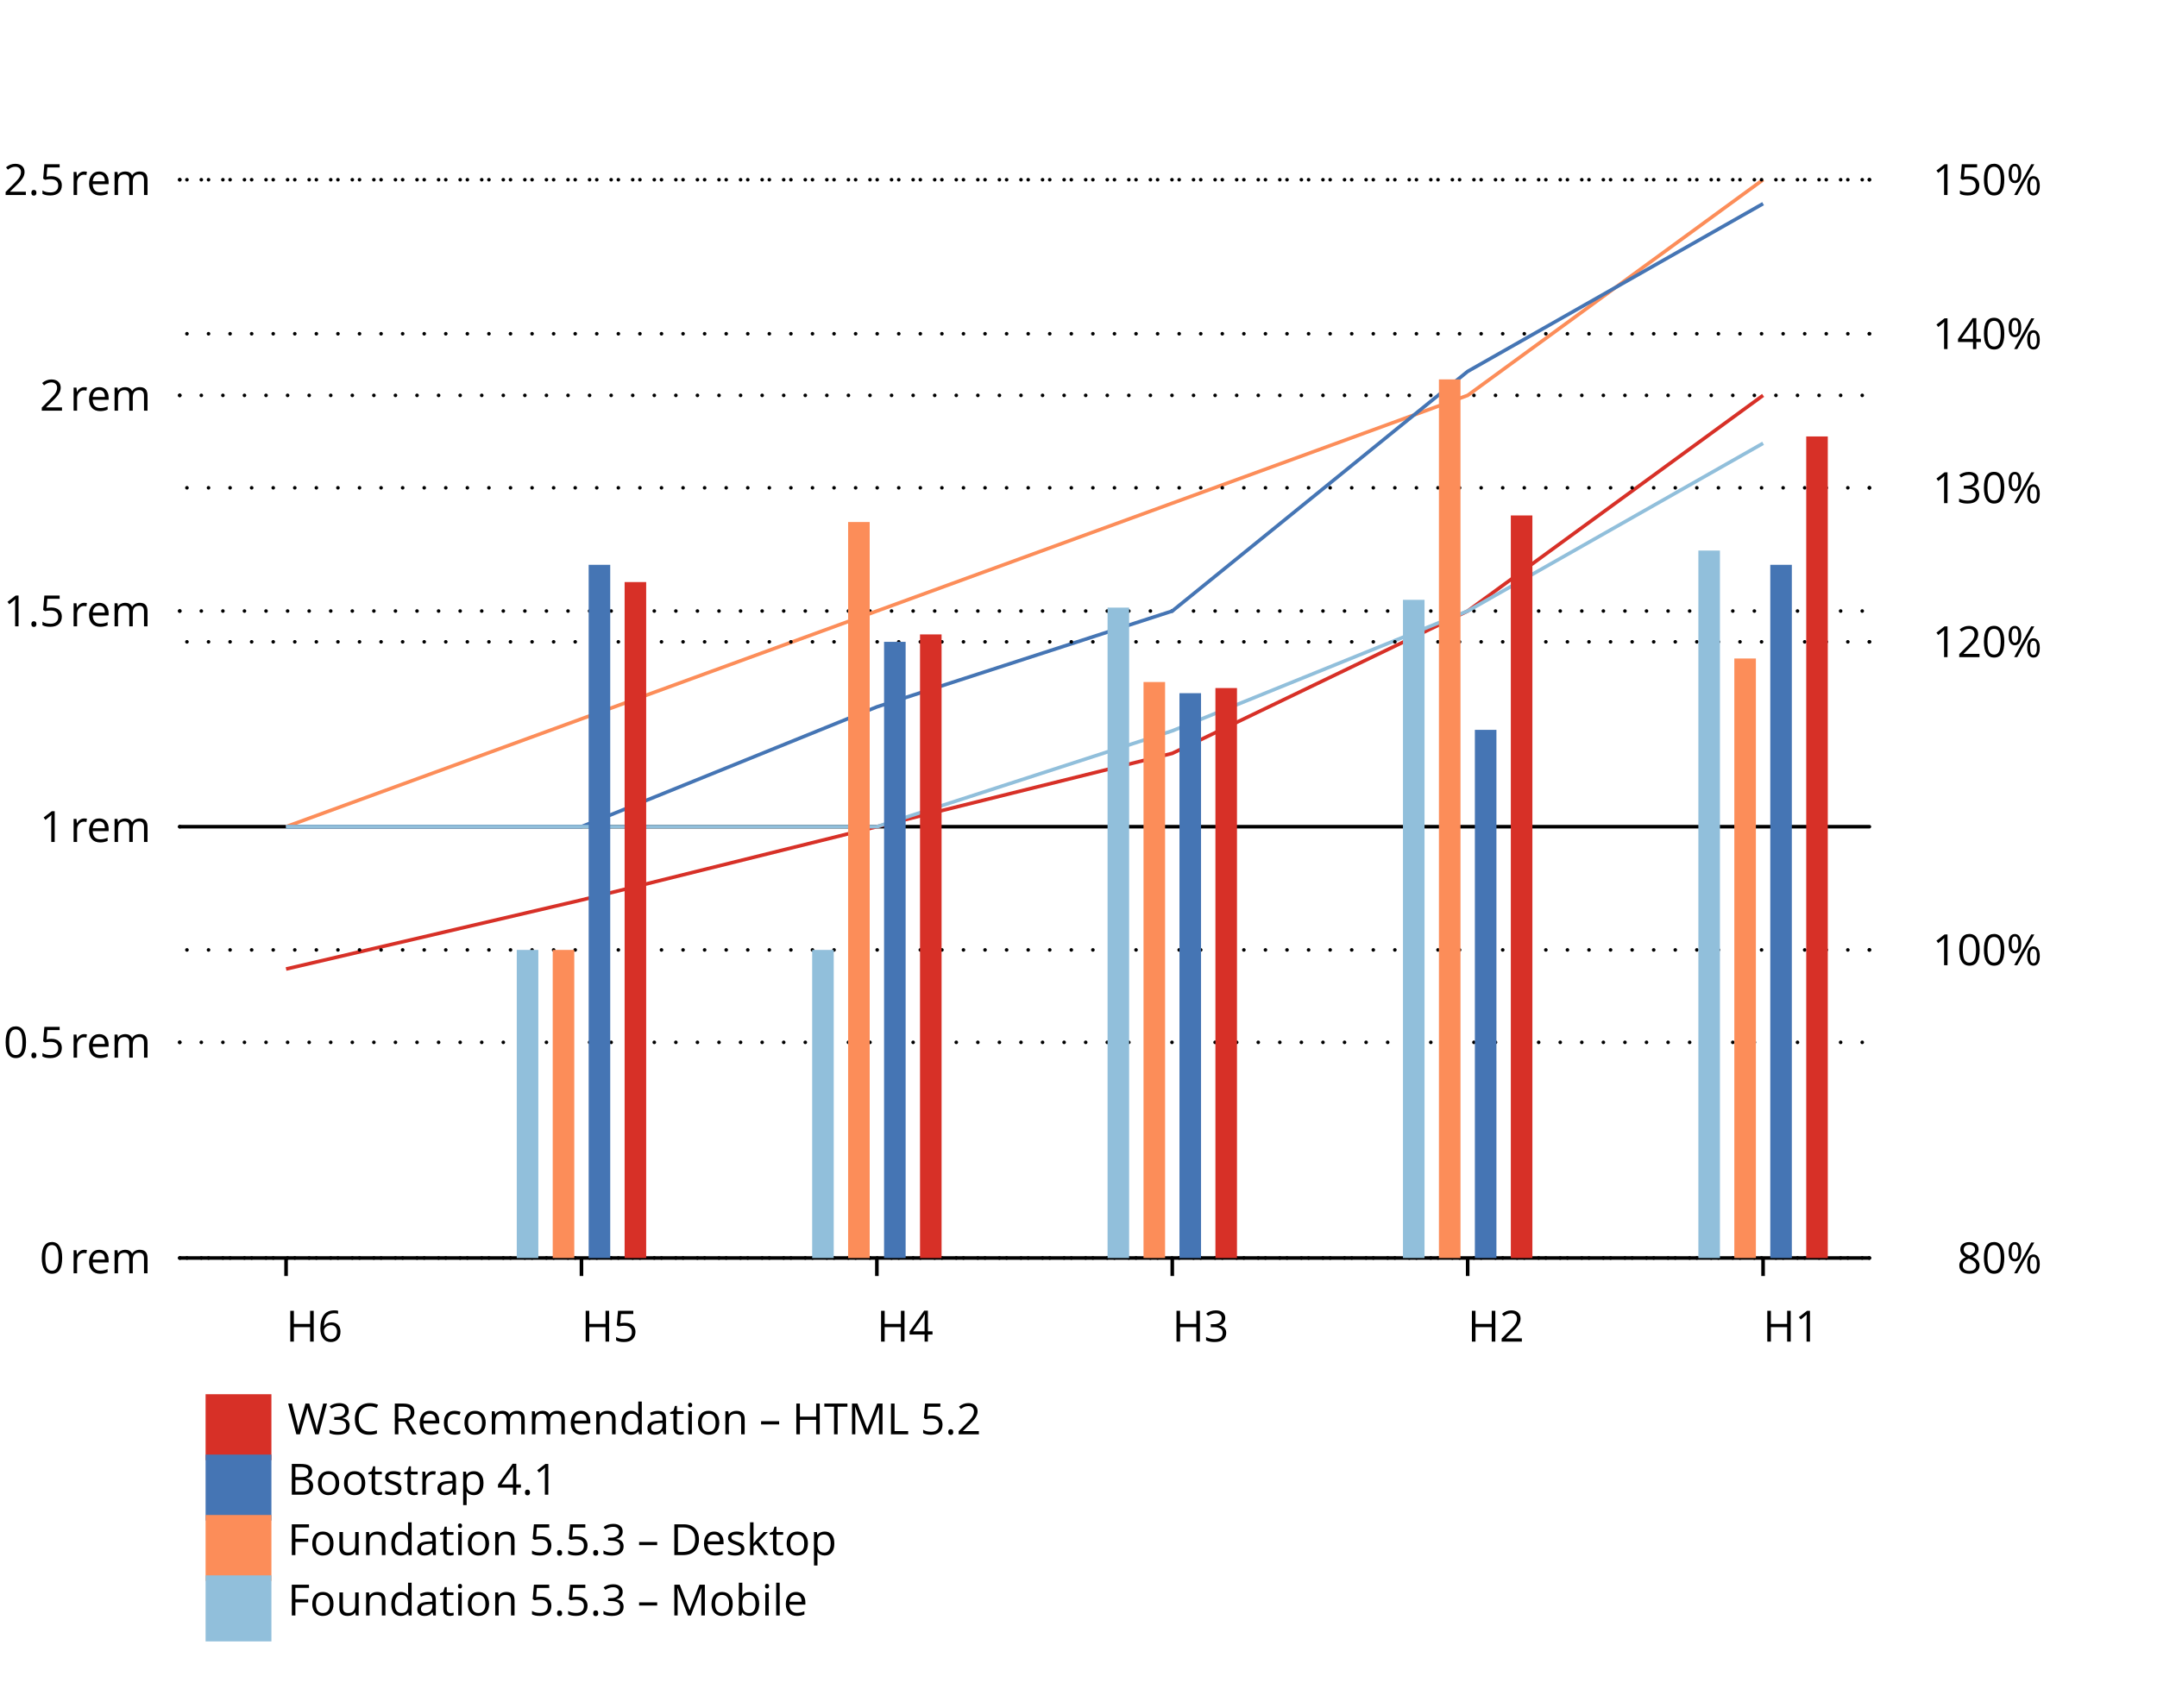
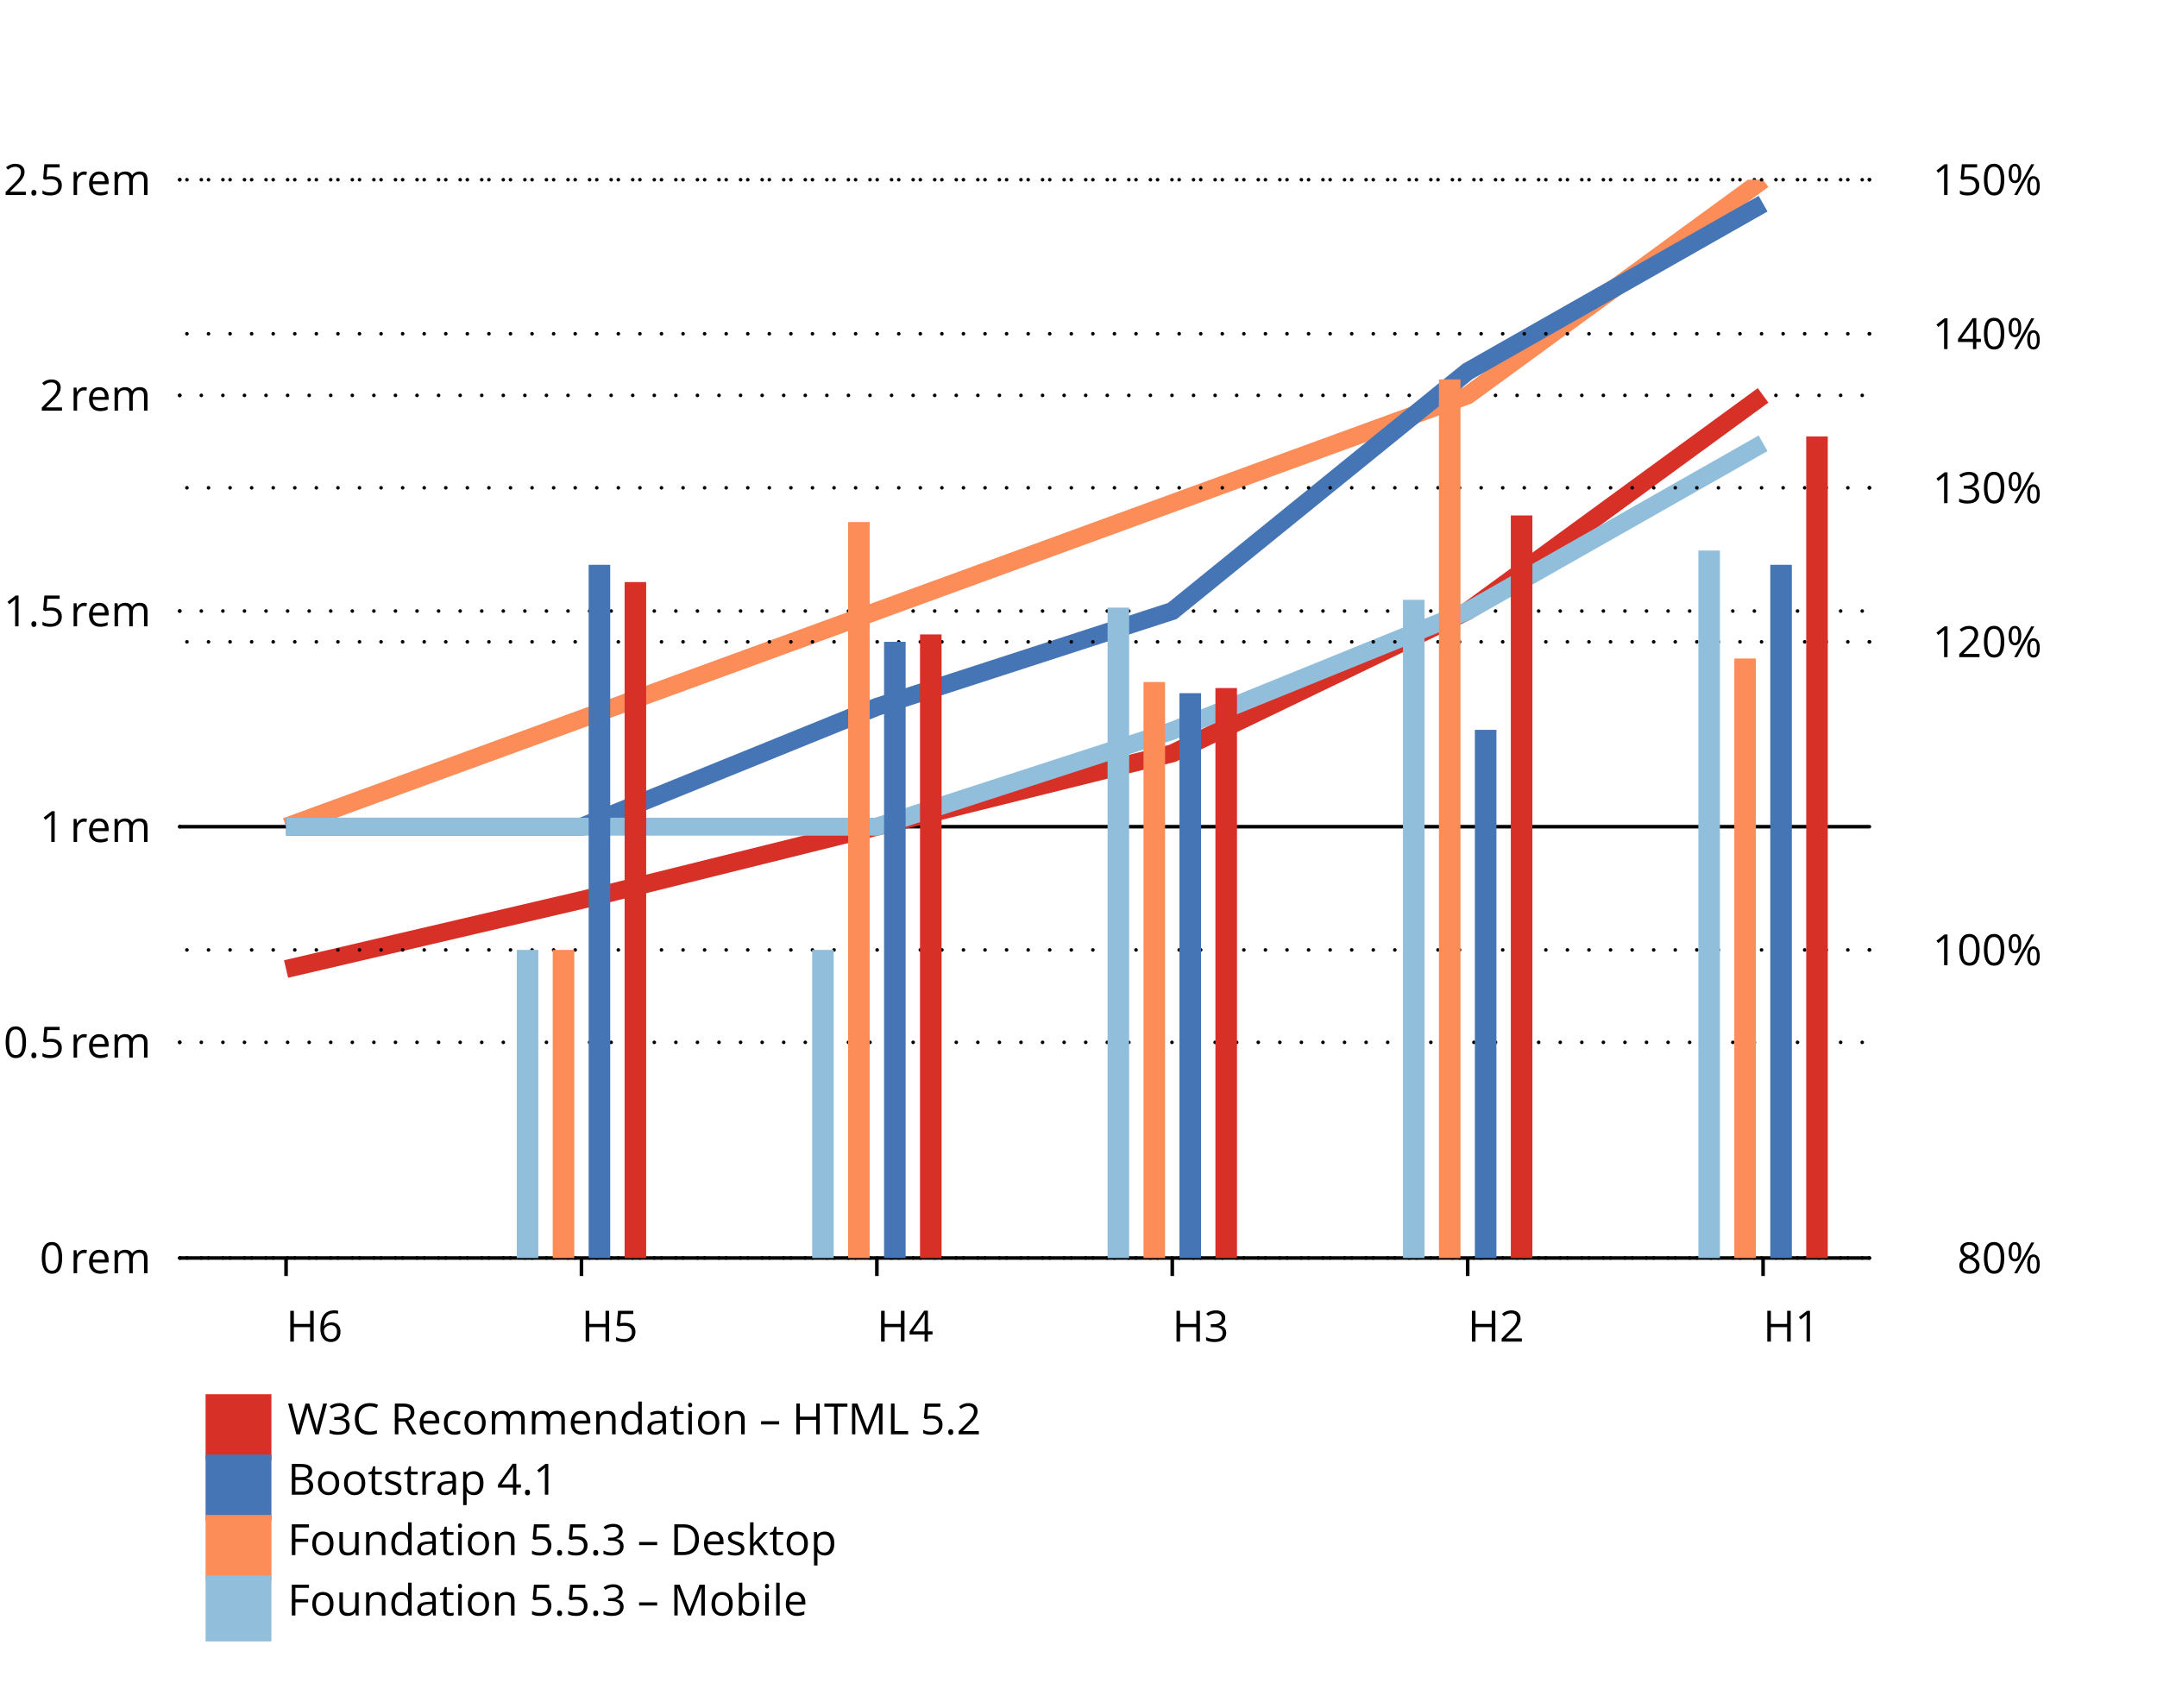
<svg xmlns="http://www.w3.org/2000/svg" viewBox="0 0 600 475" style="pointer-events:all;width:100%;height:100%">
  <g>
    <text direction="inherit" x="55" dx="0" y="420" dy="-16.68">
      <tspan x="55" dx="0" text-anchor="start" style="font-size:24px;fill:#d73027;font-family:'Gill Sans', 'Gill Sans MT', 'Ser­avek', 'Trebuchet MS', sans-serif;stroke:transparent">■</tspan>
      <tspan x="55" dx="0" dy="16.8" text-anchor="start" style="font-size:24px;fill:#4575b4;font-family:'Gill Sans', 'Gill Sans MT', 'Ser­avek', 'Trebuchet MS', sans-serif;stroke:transparent">■</tspan>
      <tspan x="55" dx="0" dy="16.8" text-anchor="start" style="font-size:24px;fill:#fc8d59;font-family:'Gill Sans', 'Gill Sans MT', 'Ser­avek', 'Trebuchet MS', sans-serif;stroke:transparent">■</tspan>
      <tspan x="55" dx="0" dy="16.8" text-anchor="start" style="font-size:24px;fill:#91bfdb;font-family:'Gill Sans', 'Gill Sans MT', 'Ser­avek', 'Trebuchet MS', sans-serif;stroke:transparent">■</tspan>
    </text>
    <text direction="inherit" x="80" dx="0" y="420" dy="-20.94">
      <tspan x="80" dx="0" text-anchor="start" style="fill:black;font-size:12px;font-family:'Open Sans', 'Helvetica Neue', Helvetica, sans-serif;parent:[object Object];stroke:transparent">W3C Recommendation – HTML 5.2</tspan>
      <tspan x="80" dx="0" dy="16.8" text-anchor="start" style="fill:black;font-size:12px;font-family:'Open Sans', 'Helvetica Neue', Helvetica, sans-serif;parent:[object Object];stroke:transparent">Bootstrap 4.1</tspan>
      <tspan x="80" dx="0" dy="16.8" text-anchor="start" style="fill:black;font-size:12px;font-family:'Open Sans', 'Helvetica Neue', Helvetica, sans-serif;parent:[object Object];stroke:transparent">Foundation 5.5.3 – Desktop</tspan>
      <tspan x="80" dx="0" dy="16.8" text-anchor="start" style="fill:black;font-size:12px;font-family:'Open Sans', 'Helvetica Neue', Helvetica, sans-serif;parent:[object Object];stroke:transparent">Foundation 5.5.3 – Mobile</tspan>
    </text>
    <g role="presentation">
      <line x1="50" x2="520" y1="350" y2="350" style="stroke:#000000;fill:transparent;stroke-width:1;stroke-linecap:butt;stroke-linejoin:round" role="presentation" shape-rendering="auto" vector-effect="non-scaling-stroke" />
      <g role="presentation">
        <line x1="79.573" x2="79.573" y1="350" y2="50" style="stroke:transparent;fill:none;stroke-width:1;stroke-linecap:round;stroke-linejoin:round;pointer-events:visible" role="presentation" shape-rendering="auto" vector-effect="non-scaling-stroke" />
        <line x1="79.573" x2="79.573" y1="350" y2="355" style="stroke:#000000;fill:transparent;size:5px;stroke-width:1;stroke-linecap:butt;stroke-linejoin:round" role="presentation" shape-rendering="auto" vector-effect="non-scaling-stroke" />
        <text direction="inherit" x="79.573" dx="0" y="363" dy="10.26">
          <tspan x="79.573" dx="0" text-anchor="start" style="text-anchor:start;font-family:'Open Sans', 'Helvetica Neue', Helvetica, sans-serif;font-size:12px;letter-spacing:normal;padding:8px;fill:#000000;stroke:transparent;stroke-width:0">H6</tspan>
        </text>
      </g>
      <g role="presentation">
        <line x1="161.744" x2="161.744" y1="350" y2="50" style="stroke:transparent;fill:none;stroke-width:1;stroke-linecap:round;stroke-linejoin:round;pointer-events:visible" role="presentation" shape-rendering="auto" vector-effect="non-scaling-stroke" />
        <line x1="161.744" x2="161.744" y1="350" y2="355" style="stroke:#000000;fill:transparent;size:5px;stroke-width:1;stroke-linecap:butt;stroke-linejoin:round" role="presentation" shape-rendering="auto" vector-effect="non-scaling-stroke" />
        <text direction="inherit" x="161.744" dx="0" y="363" dy="10.26">
          <tspan x="161.744" dx="0" text-anchor="start" style="text-anchor:start;font-family:'Open Sans', 'Helvetica Neue', Helvetica, sans-serif;font-size:12px;letter-spacing:normal;padding:8px;fill:#000000;stroke:transparent;stroke-width:0">H5</tspan>
        </text>
      </g>
      <g role="presentation">
        <line x1="243.915" x2="243.915" y1="350" y2="50" style="stroke:transparent;fill:none;stroke-width:1;stroke-linecap:round;stroke-linejoin:round;pointer-events:visible" role="presentation" shape-rendering="auto" vector-effect="non-scaling-stroke" />
        <line x1="243.915" x2="243.915" y1="350" y2="355" style="stroke:#000000;fill:transparent;size:5px;stroke-width:1;stroke-linecap:butt;stroke-linejoin:round" role="presentation" shape-rendering="auto" vector-effect="non-scaling-stroke" />
        <text direction="inherit" x="243.915" dx="0" y="363" dy="10.26">
          <tspan x="243.915" dx="0" text-anchor="start" style="text-anchor:start;font-family:'Open Sans', 'Helvetica Neue', Helvetica, sans-serif;font-size:12px;letter-spacing:normal;padding:8px;fill:#000000;stroke:transparent;stroke-width:0">H4</tspan>
        </text>
      </g>
      <g role="presentation">
        <line x1="326.085" x2="326.085" y1="350" y2="50" style="stroke:transparent;fill:none;stroke-width:1;stroke-linecap:round;stroke-linejoin:round;pointer-events:visible" role="presentation" shape-rendering="auto" vector-effect="non-scaling-stroke" />
        <line x1="326.085" x2="326.085" y1="350" y2="355" style="stroke:#000000;fill:transparent;size:5px;stroke-width:1;stroke-linecap:butt;stroke-linejoin:round" role="presentation" shape-rendering="auto" vector-effect="non-scaling-stroke" />
        <text direction="inherit" x="326.085" dx="0" y="363" dy="10.26">
          <tspan x="326.085" dx="0" text-anchor="start" style="text-anchor:start;font-family:'Open Sans', 'Helvetica Neue', Helvetica, sans-serif;font-size:12px;letter-spacing:normal;padding:8px;fill:#000000;stroke:transparent;stroke-width:0">H3</tspan>
        </text>
      </g>
      <g role="presentation">
        <line x1="408.256" x2="408.256" y1="350" y2="50" style="stroke:transparent;fill:none;stroke-width:1;stroke-linecap:round;stroke-linejoin:round;pointer-events:visible" role="presentation" shape-rendering="auto" vector-effect="non-scaling-stroke" />
        <line x1="408.256" x2="408.256" y1="350" y2="355" style="stroke:#000000;fill:transparent;size:5px;stroke-width:1;stroke-linecap:butt;stroke-linejoin:round" role="presentation" shape-rendering="auto" vector-effect="non-scaling-stroke" />
        <text direction="inherit" x="408.256" dx="0" y="363" dy="10.26">
          <tspan x="408.256" dx="0" text-anchor="start" style="text-anchor:start;font-family:'Open Sans', 'Helvetica Neue', Helvetica, sans-serif;font-size:12px;letter-spacing:normal;padding:8px;fill:#000000;stroke:transparent;stroke-width:0">H2</tspan>
        </text>
      </g>
      <g role="presentation">
        <line x1="490.427" x2="490.427" y1="350" y2="50" style="stroke:transparent;fill:none;stroke-width:1;stroke-linecap:round;stroke-linejoin:round;pointer-events:visible" role="presentation" shape-rendering="auto" vector-effect="non-scaling-stroke" />
        <line x1="490.427" x2="490.427" y1="350" y2="355" style="stroke:#000000;fill:transparent;size:5px;stroke-width:1;stroke-linecap:butt;stroke-linejoin:round" role="presentation" shape-rendering="auto" vector-effect="non-scaling-stroke" />
        <text direction="inherit" x="490.427" dx="0" y="363" dy="10.26">
          <tspan x="490.427" dx="0" text-anchor="start" style="text-anchor:start;font-family:'Open Sans', 'Helvetica Neue', Helvetica, sans-serif;font-size:12px;letter-spacing:normal;padding:8px;fill:#000000;stroke:transparent;stroke-width:0">H1</tspan>
        </text>
      </g>
    </g>
    <g role="presentation">
      <line x1="50" x2="50" y1="50" y2="350" style="stroke:transparent;fill:transparent;stroke-width:1;stroke-linecap:butt;stroke-linejoin:round" role="presentation" shape-rendering="auto" vector-effect="non-scaling-stroke" />
      <g role="presentation">
        <line x1="50" x2="520" y1="350" y2="350" style="stroke:#000000;stroke-dasharray:0, 6;pointer-events:visible;fill:none;stroke-width:1;stroke-linecap:round;stroke-linejoin:round" role="presentation" shape-rendering="auto" vector-effect="non-scaling-stroke" />
        <line x1="50" x2="50" y1="350" y2="350" style="stroke:#000000;size:0;stroke-linecap:round;stroke-linejoin:round;fill:transparent;stroke-width:1" role="presentation" shape-rendering="auto" vector-effect="non-scaling-stroke" />
        <text direction="inherit" x="42" dx="0" y="350" dy="4.26">
          <tspan x="42" dx="0" text-anchor="end" style="text-anchor:end;font-family:'Open Sans', 'Helvetica Neue', Helvetica, sans-serif;font-size:12px;letter-spacing:normal;padding:8px;fill:#000000;stroke:transparent;stroke-width:0">0 rem</tspan>
        </text>
      </g>
      <g role="presentation">
        <line x1="50" x2="520" y1="290" y2="290" style="stroke:#000000;stroke-dasharray:0, 6;pointer-events:visible;fill:none;stroke-width:1;stroke-linecap:round;stroke-linejoin:round" role="presentation" shape-rendering="auto" vector-effect="non-scaling-stroke" />
        <line x1="50" x2="50" y1="290" y2="290" style="stroke:#000000;size:0;stroke-linecap:round;stroke-linejoin:round;fill:transparent;stroke-width:1" role="presentation" shape-rendering="auto" vector-effect="non-scaling-stroke" />
        <text direction="inherit" x="42" dx="0" y="290" dy="4.26">
          <tspan x="42" dx="0" text-anchor="end" style="text-anchor:end;font-family:'Open Sans', 'Helvetica Neue', Helvetica, sans-serif;font-size:12px;letter-spacing:normal;padding:8px;fill:#000000;stroke:transparent;stroke-width:0">0.5 rem</tspan>
        </text>
      </g>
      <g role="presentation">
        <line x1="50" x2="520" y1="230" y2="230" style="stroke:#000000;stroke-dasharray:none;pointer-events:visible;fill:none;stroke-width:1;stroke-linecap:round;stroke-linejoin:round" role="presentation" shape-rendering="auto" vector-effect="non-scaling-stroke" />
        <line x1="50" x2="50" y1="230" y2="230" style="stroke:#000000;size:0;stroke-linecap:round;stroke-linejoin:round;fill:transparent;stroke-width:1" role="presentation" shape-rendering="auto" vector-effect="non-scaling-stroke" />
        <text direction="inherit" x="42" dx="0" y="230" dy="4.26">
          <tspan x="42" dx="0" text-anchor="end" style="text-anchor:end;font-family:'Open Sans', 'Helvetica Neue', Helvetica, sans-serif;font-size:12px;letter-spacing:normal;padding:8px;fill:#000000;stroke:transparent;stroke-width:0">1 rem</tspan>
        </text>
      </g>
      <g role="presentation">
        <line x1="50" x2="520" y1="170" y2="170" style="stroke:#000000;stroke-dasharray:0, 6;pointer-events:visible;fill:none;stroke-width:1;stroke-linecap:round;stroke-linejoin:round" role="presentation" shape-rendering="auto" vector-effect="non-scaling-stroke" />
        <line x1="50" x2="50" y1="170" y2="170" style="stroke:#000000;size:0;stroke-linecap:round;stroke-linejoin:round;fill:transparent;stroke-width:1" role="presentation" shape-rendering="auto" vector-effect="non-scaling-stroke" />
        <text direction="inherit" x="42" dx="0" y="170" dy="4.26">
          <tspan x="42" dx="0" text-anchor="end" style="text-anchor:end;font-family:'Open Sans', 'Helvetica Neue', Helvetica, sans-serif;font-size:12px;letter-spacing:normal;padding:8px;fill:#000000;stroke:transparent;stroke-width:0">1.5 rem</tspan>
        </text>
      </g>
      <g role="presentation">
        <line x1="50" x2="520" y1="110" y2="110" style="stroke:#000000;stroke-dasharray:0, 6;pointer-events:visible;fill:none;stroke-width:1;stroke-linecap:round;stroke-linejoin:round" role="presentation" shape-rendering="auto" vector-effect="non-scaling-stroke" />
        <line x1="50" x2="50" y1="110" y2="110" style="stroke:#000000;size:0;stroke-linecap:round;stroke-linejoin:round;fill:transparent;stroke-width:1" role="presentation" shape-rendering="auto" vector-effect="non-scaling-stroke" />
        <text direction="inherit" x="42" dx="0" y="110" dy="4.26">
          <tspan x="42" dx="0" text-anchor="end" style="text-anchor:end;font-family:'Open Sans', 'Helvetica Neue', Helvetica, sans-serif;font-size:12px;letter-spacing:normal;padding:8px;fill:#000000;stroke:transparent;stroke-width:0">2 rem</tspan>
        </text>
      </g>
      <g role="presentation">
        <line x1="50" x2="520" y1="50" y2="50" style="stroke:#000000;stroke-dasharray:0, 6;pointer-events:visible;fill:none;stroke-width:1;stroke-linecap:round;stroke-linejoin:round" role="presentation" shape-rendering="auto" vector-effect="non-scaling-stroke" />
        <line x1="50" x2="50" y1="50" y2="50" style="stroke:#000000;size:0;stroke-linecap:round;stroke-linejoin:round;fill:transparent;stroke-width:1" role="presentation" shape-rendering="auto" vector-effect="non-scaling-stroke" />
        <text direction="inherit" x="42" dx="0" y="50" dy="4.26">
          <tspan x="42" dx="0" text-anchor="end" style="text-anchor:end;font-family:'Open Sans', 'Helvetica Neue', Helvetica, sans-serif;font-size:12px;letter-spacing:normal;padding:8px;fill:#000000;stroke:transparent;stroke-width:0">2.5 rem</tspan>
        </text>
      </g>
    </g>
    <g style="height:100%;width:100%;user-select:none" clip-path="url(#victory-clip-45)">
      <defs>
        <clipPath id="victory-clip-45">
          <rect x="50" y="50" width="470" height="300" role="presentation" shape-rendering="auto" vector-effect="non-scaling-stroke" />
        </clipPath>
      </defs>
-       <path d="M490.427,110L408.256,170L326.085,209.6L243.915,230L161.744,250.4L79.573,269.6" style="fill:transparent;stroke:#d73027;stroke-width:0.2rem;opacity:1" role="presentation" shape-rendering="auto" />
+       <path d="M490.427,110L408.256,170L326.085,209.6L243.915,230L161.744,250.4L79.573,269.6" style="fill:transparent;stroke:#d73027;stroke-width:5;opacity:1" role="presentation" shape-rendering="auto" />
    </g>
    <g style="height:100%;width:100%;user-select:none" clip-path="url(#victory-clip-46)">
      <defs>
        <clipPath id="victory-clip-46">
          <rect x="50" y="50" width="470" height="300" role="presentation" shape-rendering="auto" vector-effect="non-scaling-stroke" />
        </clipPath>
      </defs>
-       <path d="M490.427,50L408.256,110L326.085,140L243.915,170L161.744,200L79.573,230" style="fill:transparent;stroke:#fc8d59;stroke-width:0.2rem;opacity:1" role="presentation" shape-rendering="auto" />
+       <path d="M490.427,50L408.256,110L326.085,140L243.915,170L161.744,200L79.573,230" style="fill:transparent;stroke:#fc8d59;stroke-width:5;opacity:1" role="presentation" shape-rendering="auto" />
    </g>
    <g style="height:100%;width:100%;user-select:none" clip-path="url(#victory-clip-47)">
      <defs>
        <clipPath id="victory-clip-47">
          <rect x="50" y="50" width="470" height="300" role="presentation" shape-rendering="auto" vector-effect="non-scaling-stroke" />
        </clipPath>
      </defs>
-       <path d="M490.427,56.667L408.256,103.333L326.085,170L243.915,196.666L161.744,230L79.573,230" style="fill:transparent;stroke:#4575b4;stroke-width:0.2rem;opacity:1" role="presentation" shape-rendering="auto" />
+       <path d="M490.427,56.667L408.256,103.333L326.085,170L243.915,196.666L161.744,230L79.573,230" style="fill:transparent;stroke:#4575b4;stroke-width:5;opacity:1" role="presentation" shape-rendering="auto" />
    </g>
    <g style="height:100%;width:100%;user-select:none" clip-path="url(#victory-clip-48)">
      <defs>
        <clipPath id="victory-clip-48">
          <rect x="50" y="50" width="470" height="300" role="presentation" shape-rendering="auto" vector-effect="non-scaling-stroke" />
        </clipPath>
      </defs>
-       <path d="M490.427,123.333L408.256,170L326.085,203.334L243.915,230L161.744,230L79.573,230" style="fill:transparent;stroke:#91bfdb;stroke-width:0.2rem;opacity:1" role="presentation" shape-rendering="auto" />
+       <path d="M490.427,123.333L408.256,170L326.085,203.334L243.915,230L161.744,230L79.573,230" style="fill:transparent;stroke:#91bfdb;stroke-width:5;opacity:1" role="presentation" shape-rendering="auto" />
    </g>
    <g role="presentation">
      <line x1="520" x2="520" y1="50" y2="350" style="stroke:transparent;fill:transparent;stroke-width:1;stroke-linecap:butt;stroke-linejoin:round" role="presentation" shape-rendering="auto" vector-effect="non-scaling-stroke" />
      <g role="presentation">
        <line x1="520" x2="50" y1="350" y2="350" style="stroke:#000000;stroke-dasharray:0, 6;pointer-events:visible;fill:none;stroke-width:1;stroke-linecap:round;stroke-linejoin:round" role="presentation" shape-rendering="auto" vector-effect="non-scaling-stroke" />
        <line x1="520" x2="520" y1="350" y2="350" style="stroke:#000000;size:0;stroke-linecap:round;stroke-linejoin:round;fill:transparent;stroke-width:1" role="presentation" shape-rendering="auto" vector-effect="non-scaling-stroke" />
        <text direction="inherit" x="528" dx="40" y="350" dy="4.26">
          <tspan x="528" dx="40" text-anchor="end" style="text-anchor:end;font-family:'Open Sans', 'Helvetica Neue', Helvetica, sans-serif;font-size:12px;letter-spacing:normal;padding:8px;fill:#000000;stroke:transparent;stroke-width:0">80%</tspan>
        </text>
      </g>
      <g role="presentation">
        <line x1="520" x2="50" y1="264.286" y2="264.286" style="stroke:#000000;stroke-dasharray:0, 6;pointer-events:visible;fill:none;stroke-width:1;stroke-linecap:round;stroke-linejoin:round" role="presentation" shape-rendering="auto" vector-effect="non-scaling-stroke" />
        <line x1="520" x2="520" y1="264.286" y2="264.286" style="stroke:#000000;size:0;stroke-linecap:round;stroke-linejoin:round;fill:transparent;stroke-width:1" role="presentation" shape-rendering="auto" vector-effect="non-scaling-stroke" />
        <text direction="inherit" x="528" dx="40" y="264.286" dy="4.26">
          <tspan x="528" dx="40" text-anchor="end" style="text-anchor:end;font-family:'Open Sans', 'Helvetica Neue', Helvetica, sans-serif;font-size:12px;letter-spacing:normal;padding:8px;fill:#000000;stroke:transparent;stroke-width:0">100%</tspan>
        </text>
      </g>
      <g role="presentation">
        <line x1="520" x2="50" y1="178.571" y2="178.571" style="stroke:#000000;stroke-dasharray:0, 6;pointer-events:visible;fill:none;stroke-width:1;stroke-linecap:round;stroke-linejoin:round" role="presentation" shape-rendering="auto" vector-effect="non-scaling-stroke" />
        <line x1="520" x2="520" y1="178.571" y2="178.571" style="stroke:#000000;size:0;stroke-linecap:round;stroke-linejoin:round;fill:transparent;stroke-width:1" role="presentation" shape-rendering="auto" vector-effect="non-scaling-stroke" />
        <text direction="inherit" x="528" dx="40" y="178.571" dy="4.26">
          <tspan x="528" dx="40" text-anchor="end" style="text-anchor:end;font-family:'Open Sans', 'Helvetica Neue', Helvetica, sans-serif;font-size:12px;letter-spacing:normal;padding:8px;fill:#000000;stroke:transparent;stroke-width:0">120%</tspan>
        </text>
      </g>
      <g role="presentation">
        <line x1="520" x2="50" y1="135.714" y2="135.714" style="stroke:#000000;stroke-dasharray:0, 6;pointer-events:visible;fill:none;stroke-width:1;stroke-linecap:round;stroke-linejoin:round" role="presentation" shape-rendering="auto" vector-effect="non-scaling-stroke" />
        <line x1="520" x2="520" y1="135.714" y2="135.714" style="stroke:#000000;size:0;stroke-linecap:round;stroke-linejoin:round;fill:transparent;stroke-width:1" role="presentation" shape-rendering="auto" vector-effect="non-scaling-stroke" />
        <text direction="inherit" x="528" dx="40" y="135.714" dy="4.26">
          <tspan x="528" dx="40" text-anchor="end" style="text-anchor:end;font-family:'Open Sans', 'Helvetica Neue', Helvetica, sans-serif;font-size:12px;letter-spacing:normal;padding:8px;fill:#000000;stroke:transparent;stroke-width:0">130%</tspan>
        </text>
      </g>
      <g role="presentation">
        <line x1="520" x2="50" y1="92.857" y2="92.857" style="stroke:#000000;stroke-dasharray:0, 6;pointer-events:visible;fill:none;stroke-width:1;stroke-linecap:round;stroke-linejoin:round" role="presentation" shape-rendering="auto" vector-effect="non-scaling-stroke" />
        <line x1="520" x2="520" y1="92.857" y2="92.857" style="stroke:#000000;size:0;stroke-linecap:round;stroke-linejoin:round;fill:transparent;stroke-width:1" role="presentation" shape-rendering="auto" vector-effect="non-scaling-stroke" />
        <text direction="inherit" x="528" dx="40" y="92.857" dy="4.26">
          <tspan x="528" dx="40" text-anchor="end" style="text-anchor:end;font-family:'Open Sans', 'Helvetica Neue', Helvetica, sans-serif;font-size:12px;letter-spacing:normal;padding:8px;fill:#000000;stroke:transparent;stroke-width:0">140%</tspan>
        </text>
      </g>
      <g role="presentation">
        <line x1="520" x2="50" y1="50" y2="50" style="stroke:#000000;stroke-dasharray:0, 6;pointer-events:visible;fill:none;stroke-width:1;stroke-linecap:round;stroke-linejoin:round" role="presentation" shape-rendering="auto" vector-effect="non-scaling-stroke" />
        <line x1="520" x2="520" y1="50" y2="50" style="stroke:#000000;size:0;stroke-linecap:round;stroke-linejoin:round;fill:transparent;stroke-width:1" role="presentation" shape-rendering="auto" vector-effect="non-scaling-stroke" />
        <text direction="inherit" x="528" dx="40" y="50" dy="4.26">
          <tspan x="528" dx="40" text-anchor="end" style="text-anchor:end;font-family:'Open Sans', 'Helvetica Neue', Helvetica, sans-serif;font-size:12px;letter-spacing:normal;padding:8px;fill:#000000;stroke:transparent;stroke-width:0">150%</tspan>
        </text>
      </g>
    </g>
    <g>
      <g role="presentation">
        <path d="M 91.573, 350  A 0 0 0 0 0, 91.573, 350  L 91.573, 350  A 0 0 0 0 0, 91.573, 350  L 97.573, 350  A 0 0 0 0 0, 97.573, 350  L 97.573, 350  A 0 0 0 0 0, 97.573, 350   z" style="fill:#d73027;stroke:#d73027;width:6px;padding:8px;stroke-width:0" role="presentation" shape-rendering="auto" />
        <path d="M 173.744, 350  A 0 0 0 0 1, 173.744, 350  L 173.744, 161.94  A 0 0 0 0 1, 173.744, 161.94  L 179.744, 161.94  A 0 0 0 0 1, 179.744, 161.94  L 179.744, 350  A 0 0 0 0 1, 179.744, 350   z" style="fill:#d73027;stroke:#d73027;width:6px;padding:8px;stroke-width:0" role="presentation" shape-rendering="auto" />
        <path d="M 255.915, 350  A 0 0 0 0 1, 255.915, 350  L 255.915, 176.506  A 0 0 0 0 1, 255.915, 176.506  L 261.915, 176.506  A 0 0 0 0 1, 261.915, 176.506  L 261.915, 350  A 0 0 0 0 1, 261.915, 350   z" style="fill:#d73027;stroke:#d73027;width:6px;padding:8px;stroke-width:0" role="presentation" shape-rendering="auto" />
        <path d="M 338.085, 350  A 0 0 0 0 1, 338.085, 350  L 338.085, 191.429  A 0 0 0 0 1, 338.085, 191.429  L 344.085, 191.429  A 0 0 0 0 1, 344.085, 191.429  L 344.085, 350  A 0 0 0 0 1, 344.085, 350   z" style="fill:#d73027;stroke:#d73027;width:6px;padding:8px;stroke-width:0" role="presentation" shape-rendering="auto" />
        <path d="M 420.256, 350  A 0 0 0 0 1, 420.256, 350  L 420.256, 143.407  A 0 0 0 0 1, 420.256, 143.407  L 426.256, 143.407  A 0 0 0 0 1, 426.256, 143.407  L 426.256, 350  A 0 0 0 0 1, 426.256, 350   z" style="fill:#d73027;stroke:#d73027;width:6px;padding:8px;stroke-width:0" role="presentation" shape-rendering="auto" />
        <path d="M 502.427, 350  A 0 0 0 0 1, 502.427, 350  L 502.427, 121.429  A 0 0 0 0 1, 502.427, 121.429  L 508.427, 121.429  A 0 0 0 0 1, 508.427, 121.429  L 508.427, 350  A 0 0 0 0 1, 508.427, 350   z" style="fill:#d73027;stroke:#d73027;width:6px;padding:8px;stroke-width:0" role="presentation" shape-rendering="auto" />
      </g>
      <g role="presentation">
        <path d="M 81.573, 350  A 0 0 0 0 0, 81.573, 350  L 81.573, 350  A 0 0 0 0 0, 81.573, 350  L 87.573, 350  A 0 0 0 0 0, 87.573, 350  L 87.573, 350  A 0 0 0 0 0, 87.573, 350   z" style="fill:#4575b4;stroke:#4575b4;width:6px;padding:8px;stroke-width:0" role="presentation" shape-rendering="auto" />
        <path d="M 163.744, 350  A 0 0 0 0 1, 163.744, 350  L 163.744, 157.143  A 0 0 0 0 1, 163.744, 157.143  L 169.744, 157.143  A 0 0 0 0 1, 169.744, 157.143  L 169.744, 350  A 0 0 0 0 1, 169.744, 350   z" style="fill:#4575b4;stroke:#4575b4;width:6px;padding:8px;stroke-width:0" role="presentation" shape-rendering="auto" />
        <path d="M 245.915, 350  A 0 0 0 0 1, 245.915, 350  L 245.915, 178.571  A 0 0 0 0 1, 245.915, 178.571  L 251.915, 178.571  A 0 0 0 0 1, 251.915, 178.571  L 251.915, 350  A 0 0 0 0 1, 251.915, 350   z" style="fill:#4575b4;stroke:#4575b4;width:6px;padding:8px;stroke-width:0" role="presentation" shape-rendering="auto" />
        <path d="M 328.085, 350  A 0 0 0 0 1, 328.085, 350  L 328.085, 192.857  A 0 0 0 0 1, 328.085, 192.857  L 334.085, 192.857  A 0 0 0 0 1, 334.085, 192.857  L 334.085, 350  A 0 0 0 0 1, 334.085, 350   z" style="fill:#4575b4;stroke:#4575b4;width:6px;padding:8px;stroke-width:0" role="presentation" shape-rendering="auto" />
        <path d="M 410.256, 350  A 0 0 0 0 1, 410.256, 350  L 410.256, 203.061  A 0 0 0 0 1, 410.256, 203.061  L 416.256, 203.061  A 0 0 0 0 1, 416.256, 203.061  L 416.256, 350  A 0 0 0 0 1, 416.256, 350   z" style="fill:#4575b4;stroke:#4575b4;width:6px;padding:8px;stroke-width:0" role="presentation" shape-rendering="auto" />
        <path d="M 492.427, 350  A 0 0 0 0 1, 492.427, 350  L 492.427, 157.143  A 0 0 0 0 1, 492.427, 157.143  L 498.427, 157.143  A 0 0 0 0 1, 498.427, 157.143  L 498.427, 350  A 0 0 0 0 1, 498.427, 350   z" style="fill:#4575b4;stroke:#4575b4;width:6px;padding:8px;stroke-width:0" role="presentation" shape-rendering="auto" />
      </g>
      <g role="presentation">
        <path d="M 71.573, 350  A 0 0 0 0 0, 71.573, 350  L 71.573, 350  A 0 0 0 0 0, 71.573, 350  L 77.573, 350  A 0 0 0 0 0, 77.573, 350  L 77.573, 350  A 0 0 0 0 0, 77.573, 350   z" style="fill:#fc8d59;stroke:#fc8d59;width:6px;padding:8px;stroke-width:0" role="presentation" shape-rendering="auto" />
        <path d="M 153.744, 350  A 0 0 0 0 1, 153.744, 350  L 153.744, 264.286  A 0 0 0 0 1, 153.744, 264.286  L 159.744, 264.286  A 0 0 0 0 1, 159.744, 264.286  L 159.744, 350  A 0 0 0 0 1, 159.744, 350   z" style="fill:#fc8d59;stroke:#fc8d59;width:6px;padding:8px;stroke-width:0" role="presentation" shape-rendering="auto" />
        <path d="M 235.915, 350  A 0 0 0 0 1, 235.915, 350  L 235.915, 145.237  A 0 0 0 0 1, 235.915, 145.237  L 241.915, 145.237  A 0 0 0 0 1, 241.915, 145.237  L 241.915, 350  A 0 0 0 0 1, 241.915, 350   z" style="fill:#fc8d59;stroke:#fc8d59;width:6px;padding:8px;stroke-width:0" role="presentation" shape-rendering="auto" />
        <path d="M 318.085, 350  A 0 0 0 0 1, 318.085, 350  L 318.085, 189.752  A 0 0 0 0 1, 318.085, 189.752  L 324.085, 189.752  A 0 0 0 0 1, 324.085, 189.752  L 324.085, 350  A 0 0 0 0 1, 324.085, 350   z" style="fill:#fc8d59;stroke:#fc8d59;width:6px;padding:8px;stroke-width:0" role="presentation" shape-rendering="auto" />
        <path d="M 400.256, 350  A 0 0 0 0 1, 400.256, 350  L 400.256, 105.554  A 0 0 0 0 1, 400.256, 105.554  L 406.256, 105.554  A 0 0 0 0 1, 406.256, 105.554  L 406.256, 350  A 0 0 0 0 1, 406.256, 350   z" style="fill:#fc8d59;stroke:#fc8d59;width:6px;padding:8px;stroke-width:0" role="presentation" shape-rendering="auto" />
        <path d="M 482.427, 350  A 0 0 0 0 1, 482.427, 350  L 482.427, 183.207  A 0 0 0 0 1, 482.427, 183.207  L 488.427, 183.207  A 0 0 0 0 1, 488.427, 183.207  L 488.427, 350  A 0 0 0 0 1, 488.427, 350   z" style="fill:#fc8d59;stroke:#fc8d59;width:6px;padding:8px;stroke-width:0" role="presentation" shape-rendering="auto" />
      </g>
      <g role="presentation">
        <path d="M 61.573, 350  A 0 0 0 0 0, 61.573, 350  L 61.573, 350  A 0 0 0 0 0, 61.573, 350  L 67.573, 350  A 0 0 0 0 0, 67.573, 350  L 67.573, 350  A 0 0 0 0 0, 67.573, 350   z" style="fill:#91bfdb;stroke:#91bfdb;width:6px;padding:8px;stroke-width:0" role="presentation" shape-rendering="auto" />
        <path d="M 143.744, 350  A 0 0 0 0 1, 143.744, 350  L 143.744, 264.286  A 0 0 0 0 1, 143.744, 264.286  L 149.744, 264.286  A 0 0 0 0 1, 149.744, 264.286  L 149.744, 350  A 0 0 0 0 1, 149.744, 350   z" style="fill:#91bfdb;stroke:#91bfdb;width:6px;padding:8px;stroke-width:0" role="presentation" shape-rendering="auto" />
        <path d="M 225.915, 350  A 0 0 0 0 1, 225.915, 350  L 225.915, 264.286  A 0 0 0 0 1, 225.915, 264.286  L 231.915, 264.286  A 0 0 0 0 1, 231.915, 264.286  L 231.915, 350  A 0 0 0 0 1, 231.915, 350   z" style="fill:#91bfdb;stroke:#91bfdb;width:6px;padding:8px;stroke-width:0" role="presentation" shape-rendering="auto" />
        <path d="M 308.085, 350  A 0 0 0 0 1, 308.085, 350  L 308.085, 169.049  A 0 0 0 0 1, 308.085, 169.049  L 314.085, 169.049  A 0 0 0 0 1, 314.085, 169.049  L 314.085, 350  A 0 0 0 0 1, 314.085, 350   z" style="fill:#91bfdb;stroke:#91bfdb;width:6px;padding:8px;stroke-width:0" role="presentation" shape-rendering="auto" />
        <path d="M 390.256, 350  A 0 0 0 0 1, 390.256, 350  L 390.256, 166.882  A 0 0 0 0 1, 390.256, 166.882  L 396.256, 166.882  A 0 0 0 0 1, 396.256, 166.882  L 396.256, 350  A 0 0 0 0 1, 396.256, 350   z" style="fill:#91bfdb;stroke:#91bfdb;width:6px;padding:8px;stroke-width:0" role="presentation" shape-rendering="auto" />
        <path d="M 472.427, 350  A 0 0 0 0 1, 472.427, 350  L 472.427, 153.174  A 0 0 0 0 1, 472.427, 153.174  L 478.427, 153.174  A 0 0 0 0 1, 478.427, 153.174  L 478.427, 350  A 0 0 0 0 1, 478.427, 350   z" style="fill:#91bfdb;stroke:#91bfdb;width:6px;padding:8px;stroke-width:0" role="presentation" shape-rendering="auto" />
      </g>
    </g>
  </g>
</svg>
